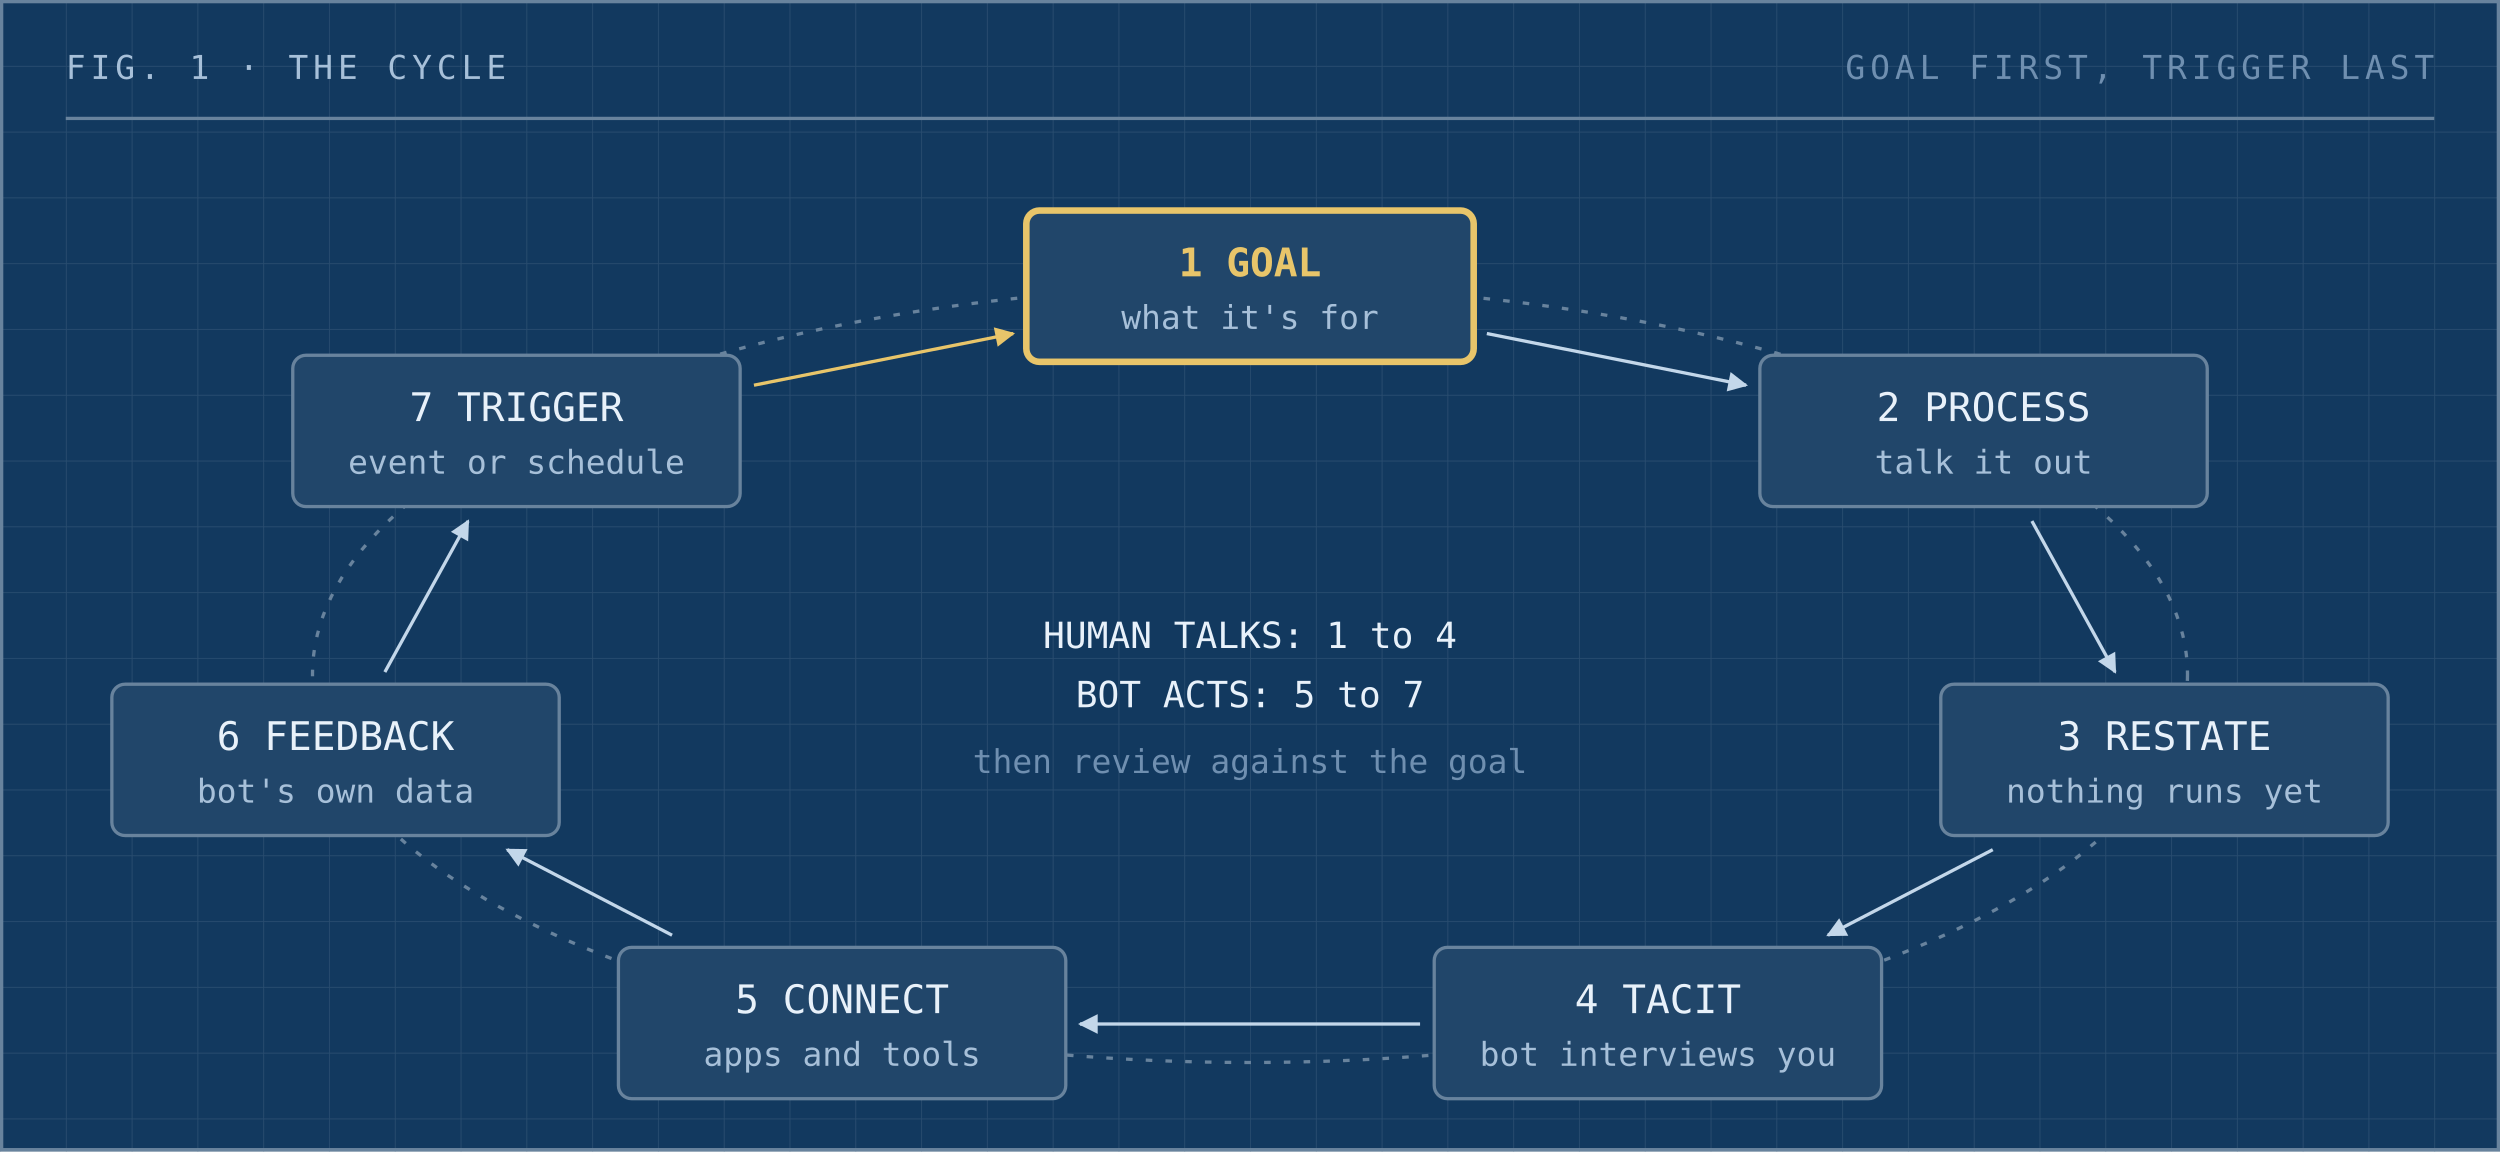
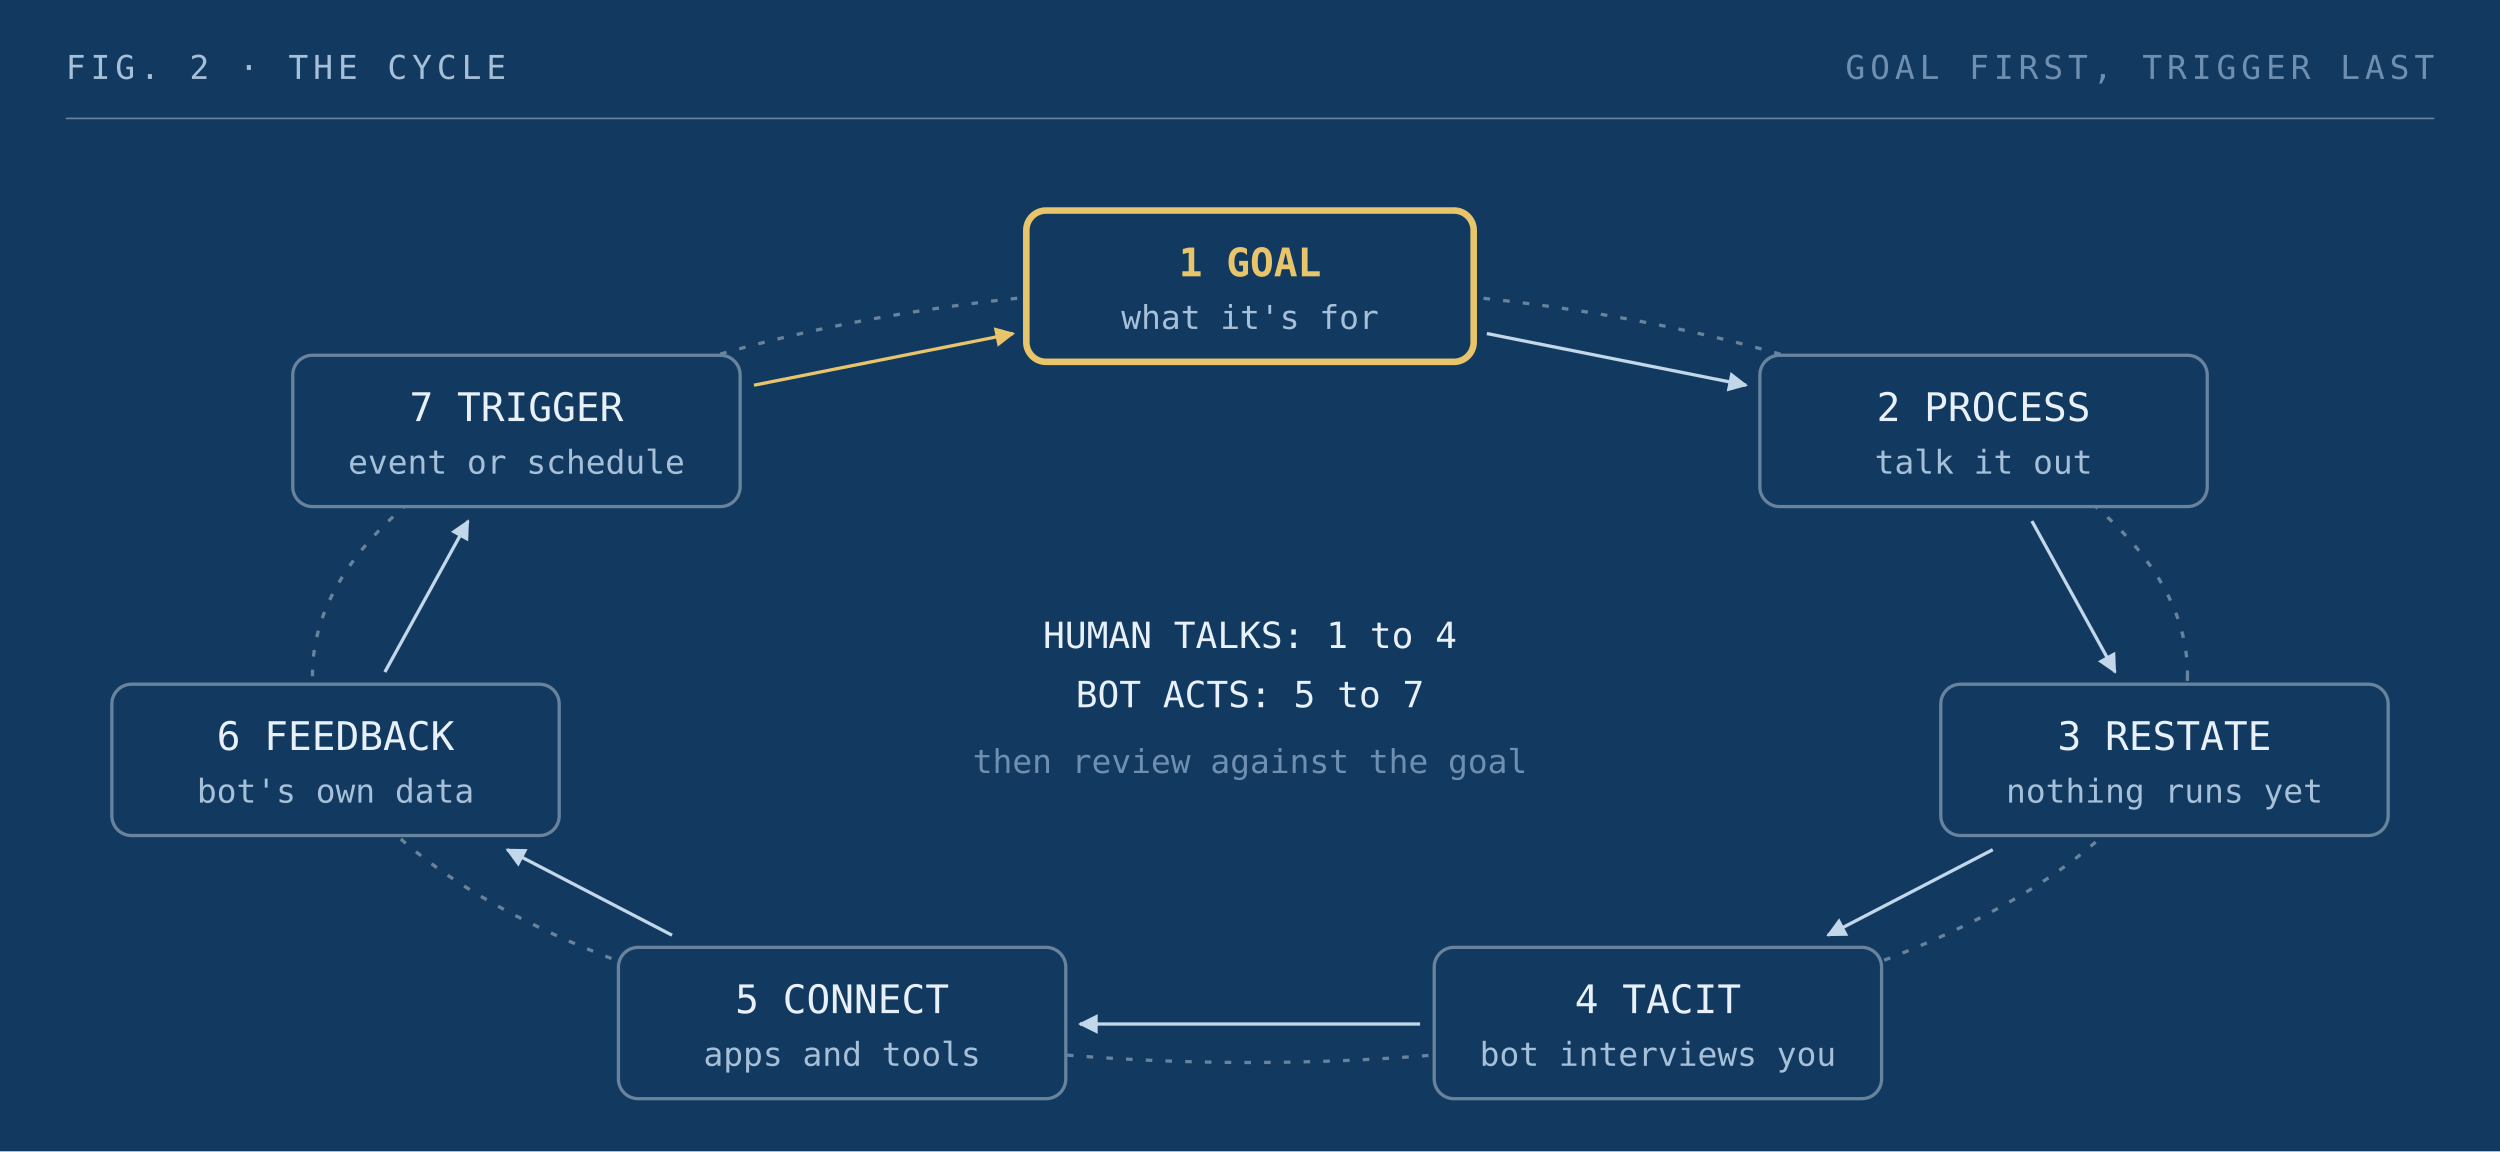
- <svg xmlns="http://www.w3.org/2000/svg" viewBox="0 0 760 350" role="img" aria-label="Seven steps in a loop: goal, process, restate, tacit knowledge, connect, feedback, trigger, then back to the goal">
+ <svg xmlns="http://www.w3.org/2000/svg" viewBox="0 0 760 350" font-family="ui-monospace, SFMono-Regular, Menlo, monospace" role="img" aria-label="Seven steps in a loop: goal, process, restate, tacit knowledge, connect, feedback, trigger, then back to the goal">
  <defs>
-     <pattern id="grid" width="20" height="20" patternUnits="userSpaceOnUse">
-       <path d="M20 0H0V20" fill="none" stroke="#385a7b" stroke-width="0.5" opacity="0.6" />
-     </pattern>
    <marker id="arr" viewBox="0 0 10 10" refX="9" refY="5" markerWidth="6" markerHeight="6" orient="auto-start-reverse">
      <path d="M0 0L10 5L0 10z" fill="#c3d7ea" />
    </marker>
    <marker id="arrA" viewBox="0 0 10 10" refX="9" refY="5" markerWidth="6" markerHeight="6" orient="auto-start-reverse">
      <path d="M0 0L10 5L0 10z" fill="#e8c56a" />
    </marker>
  </defs>
  <rect width="760" height="350" fill="#12395f" />
-   <rect width="760" height="350" fill="url(#grid)" />
-   <rect x="0.5" y="0.5" width="759" height="349" fill="none" stroke="#68839d" />
-   <g font-family="ui-monospace, SFMono-Regular, Menlo, monospace">
-     <text x="20" y="24" font-size="10" letter-spacing="1.5" fill="#a7c0d9">FIG. 1 · THE CYCLE</text>
+   <g>
+     <text x="20" y="24" font-size="10" letter-spacing="1.5" fill="#a7c0d9">FIG. 2 · THE CYCLE</text>
    <text x="740" y="24" font-size="10" letter-spacing="1.5" fill="#6f8fb0" text-anchor="end">GOAL FIRST, TRIGGER LAST</text>
-     <line x1="20" y1="36" x2="740" y2="36" stroke="#68839d" />
+     <line x1="20" y1="36" x2="740" y2="36" stroke="#68839d" stroke-width="0.5" />
    <ellipse cx="380" cy="205" rx="285" ry="118" fill="none" stroke="#68839d" stroke-width="1" style="stroke-dasharray:2 4" />
    <line x1="452.0" y1="101.4" x2="530.8" y2="117.1" stroke="#c3d7ea" stroke-width="1" marker-end="url(#arr)" />
    <line x1="617.7" y1="158.4" x2="643.0" y2="204.3" stroke="#c3d7ea" stroke-width="1" marker-end="url(#arr)" />
    <line x1="605.8" y1="258.3" x2="555.7" y2="284.3" stroke="#c3d7ea" stroke-width="1" marker-end="url(#arr)" />
    <line x1="431.7" y1="311.3" x2="328.3" y2="311.3" stroke="#c3d7ea" stroke-width="1" marker-end="url(#arr)" />
    <line x1="204.3" y1="284.3" x2="154.2" y2="258.3" stroke="#c3d7ea" stroke-width="1" marker-end="url(#arr)" />
    <line x1="117.0" y1="204.3" x2="142.3" y2="158.4" stroke="#c3d7ea" stroke-width="1" marker-end="url(#arr)" />
    <line x1="229.2" y1="117.1" x2="308.0" y2="101.4" stroke="#e8c56a" stroke-width="1" marker-end="url(#arrA)" />
-     <rect x="312" y="64" width="136" height="46" rx="4" fill="#21466a" stroke="#e8c56a" stroke-width="2" />
+     <rect x="312" y="64" width="136" height="46" rx="6" fill="#12395f" stroke="#e8c56a" stroke-width="2" />
    <text x="380.0" y="84.0" font-size="12" fill="#e8c56a" text-anchor="middle" font-weight="bold">1 GOAL</text>
    <text x="380.0" y="100.0" font-size="10" fill="#a7c0d9" text-anchor="middle">what it's for</text>
-     <rect x="535" y="108" width="136" height="46" rx="4" fill="#21466a" stroke="#68839d" stroke-width="1" />
+     <rect x="535" y="108" width="136" height="46" rx="6" fill="#12395f" stroke="#68839d" stroke-width="1" />
    <text x="603.0" y="128.0" font-size="12" fill="#e8f1fa" text-anchor="middle">2 PROCESS</text>
    <text x="603.0" y="144.0" font-size="10" fill="#a7c0d9" text-anchor="middle">talk it out</text>
-     <rect x="590" y="208" width="136" height="46" rx="4" fill="#21466a" stroke="#68839d" stroke-width="1" />
+     <rect x="590" y="208" width="136" height="46" rx="6" fill="#12395f" stroke="#68839d" stroke-width="1" />
    <text x="658.0" y="228.0" font-size="12" fill="#e8f1fa" text-anchor="middle">3 RESTATE</text>
    <text x="658.0" y="244.0" font-size="10" fill="#a7c0d9" text-anchor="middle">nothing runs yet</text>
-     <rect x="436" y="288" width="136" height="46" rx="4" fill="#21466a" stroke="#68839d" stroke-width="1" />
+     <rect x="436" y="288" width="136" height="46" rx="6" fill="#12395f" stroke="#68839d" stroke-width="1" />
    <text x="504.0" y="308.0" font-size="12" fill="#e8f1fa" text-anchor="middle">4 TACIT</text>
    <text x="504.0" y="324.0" font-size="10" fill="#a7c0d9" text-anchor="middle">bot interviews you</text>
-     <rect x="188" y="288" width="136" height="46" rx="4" fill="#21466a" stroke="#68839d" stroke-width="1" />
+     <rect x="188" y="288" width="136" height="46" rx="6" fill="#12395f" stroke="#68839d" stroke-width="1" />
    <text x="256.0" y="308.0" font-size="12" fill="#e8f1fa" text-anchor="middle">5 CONNECT</text>
    <text x="256.0" y="324.0" font-size="10" fill="#a7c0d9" text-anchor="middle">apps and tools</text>
-     <rect x="34" y="208" width="136" height="46" rx="4" fill="#21466a" stroke="#68839d" stroke-width="1" />
+     <rect x="34" y="208" width="136" height="46" rx="6" fill="#12395f" stroke="#68839d" stroke-width="1" />
    <text x="102.0" y="228.0" font-size="12" fill="#e8f1fa" text-anchor="middle">6 FEEDBACK</text>
    <text x="102.0" y="244.0" font-size="10" fill="#a7c0d9" text-anchor="middle">bot's own data</text>
-     <rect x="89" y="108" width="136" height="46" rx="4" fill="#21466a" stroke="#68839d" stroke-width="1" />
+     <rect x="89" y="108" width="136" height="46" rx="6" fill="#12395f" stroke="#68839d" stroke-width="1" />
    <text x="157.0" y="128.0" font-size="12" fill="#e8f1fa" text-anchor="middle">7 TRIGGER</text>
    <text x="157.0" y="144.0" font-size="10" fill="#a7c0d9" text-anchor="middle">event or schedule</text>
    <text x="380" y="197" font-size="11" fill="#e8f1fa" text-anchor="middle">HUMAN TALKS: 1 to 4</text>
    <text x="380" y="215" font-size="11" fill="#e8f1fa" text-anchor="middle">BOT ACTS: 5 to 7</text>
    <text x="380" y="235" font-size="10" fill="#6f8fb0" text-anchor="middle">then review against the goal</text>
  </g>
</svg>
